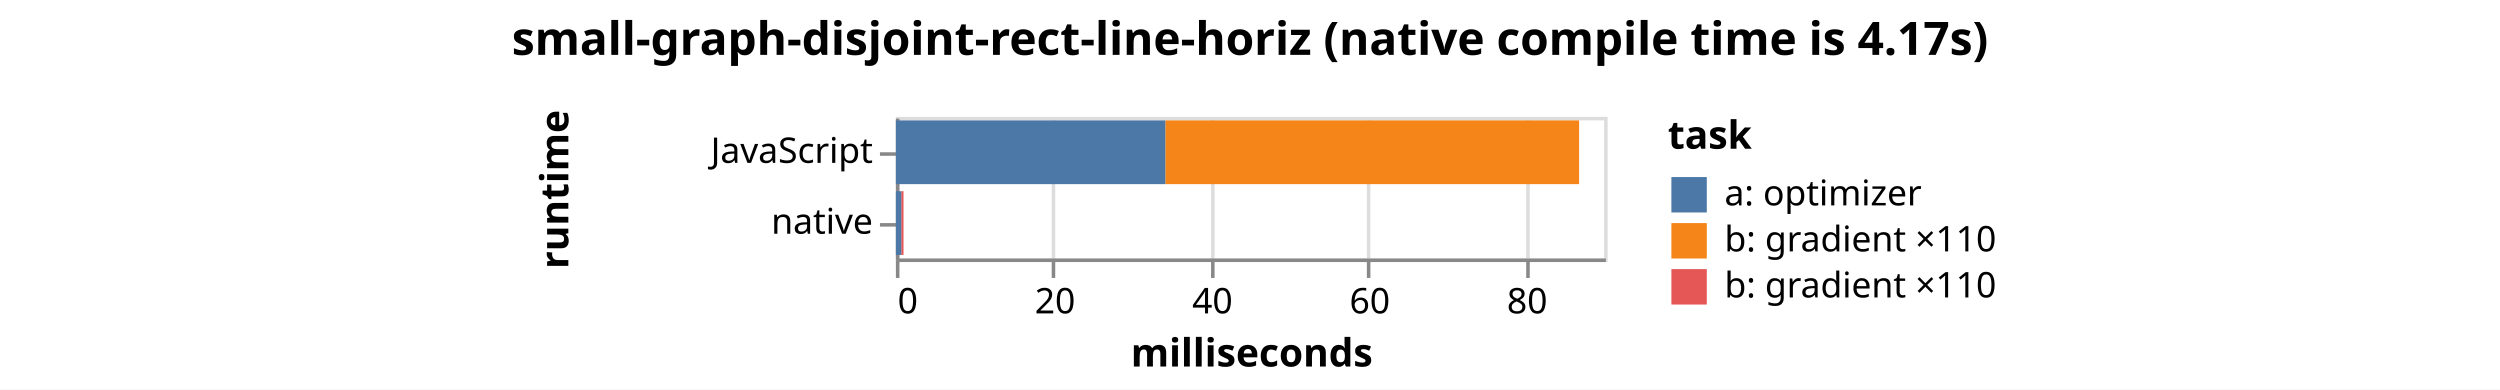
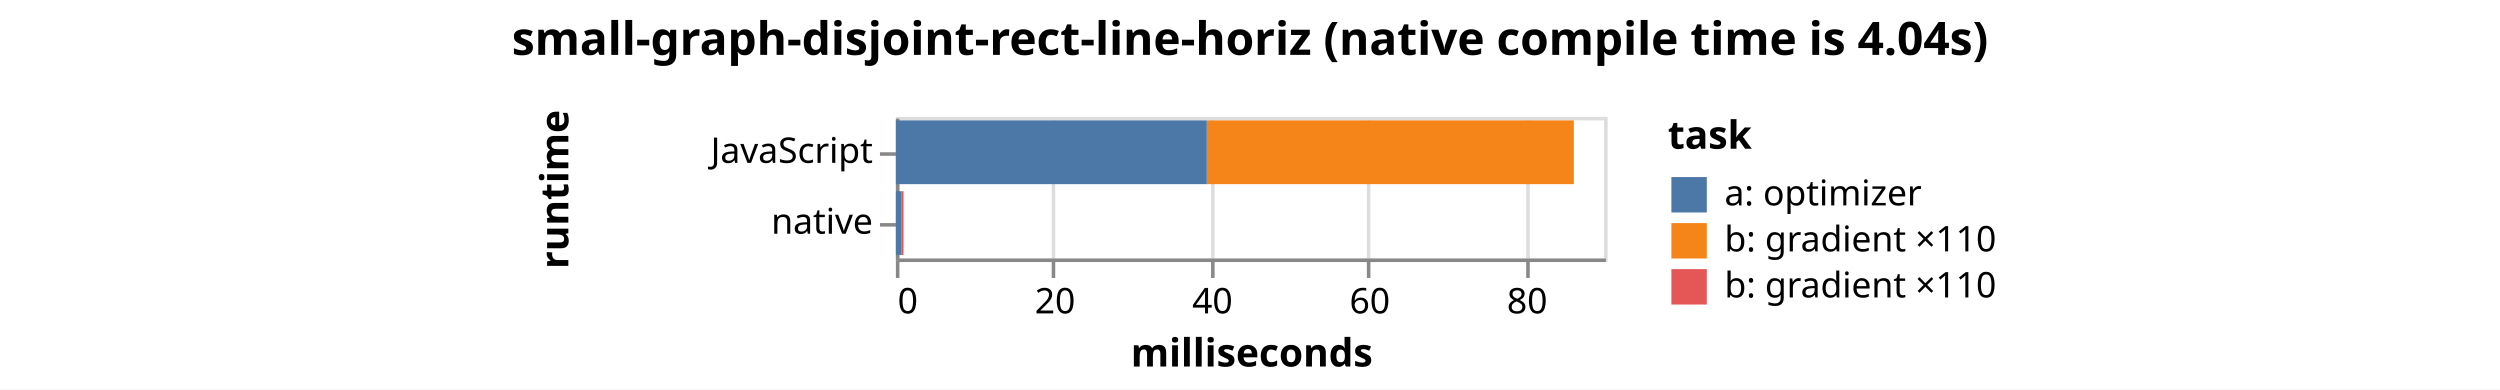
<svg xmlns="http://www.w3.org/2000/svg" version="1.1" class="marks" width="706" height="110" viewBox="0 0 706 110">
  <rect width="706" height="110" fill="white" />
  <g fill="none" stroke-miterlimit="10" transform="translate(253,33)">
    <g class="mark-group role-frame root" role="graphics-object" aria-roledescription="group mark container">
      <g transform="translate(0,0)">
        <path class="background" aria-hidden="true" d="M0.5,0.5h200v40h-200Z" stroke="#ddd" />
        <g>
          <g class="mark-group role-axis" aria-hidden="true">
            <g transform="translate(0.5,40.5)">
              <path class="background" aria-hidden="true" d="M0,0h0v0h0Z" pointer-events="none" />
              <g>
                <g class="mark-rule role-axis-grid" pointer-events="none">
                  <line transform="translate(0,0)" x2="0" y2="-40" stroke="#ddd" stroke-width="1" opacity="1" />
                  <line transform="translate(44,0)" x2="0" y2="-40" stroke="#ddd" stroke-width="1" opacity="1" />
                  <line transform="translate(89,0)" x2="0" y2="-40" stroke="#ddd" stroke-width="1" opacity="1" />
                  <line transform="translate(133,0)" x2="0" y2="-40" stroke="#ddd" stroke-width="1" opacity="1" />
                  <line transform="translate(178,0)" x2="0" y2="-40" stroke="#ddd" stroke-width="1" opacity="1" />
                </g>
              </g>
              <path class="foreground" aria-hidden="true" d="" pointer-events="none" display="none" />
            </g>
          </g>
          <g class="mark-group role-axis" role="graphics-symbol" aria-roledescription="axis" aria-label="X-axis titled 'milliseconds' for a linear scale with values from 0 to 90">
            <g transform="translate(0.5,40.5)">
              <path class="background" aria-hidden="true" d="M0,0h0v0h0Z" pointer-events="none" />
              <g>
                <g class="mark-rule role-axis-tick" pointer-events="none">
                  <line transform="translate(0,0)" x2="0" y2="5" stroke="#888" stroke-width="1" opacity="1" />
                  <line transform="translate(44,0)" x2="0" y2="5" stroke="#888" stroke-width="1" opacity="1" />
                  <line transform="translate(89,0)" x2="0" y2="5" stroke="#888" stroke-width="1" opacity="1" />
                  <line transform="translate(133,0)" x2="0" y2="5" stroke="#888" stroke-width="1" opacity="1" />
                  <line transform="translate(178,0)" x2="0" y2="5" stroke="#888" stroke-width="1" opacity="1" />
                </g>
                <g class="mark-text role-axis-label" pointer-events="none">
                  <text text-anchor="start" transform="translate(0,15)" font-family="sans-serif" font-size="10px" fill="#000" opacity="1">0</text>
                  <text text-anchor="middle" transform="translate(44.44444,15)" font-family="sans-serif" font-size="10px" fill="#000" opacity="1">20</text>
                  <text text-anchor="middle" transform="translate(88.88889,15)" font-family="sans-serif" font-size="10px" fill="#000" opacity="1">40</text>
                  <text text-anchor="middle" transform="translate(133.3333,15)" font-family="sans-serif" font-size="10px" fill="#000" opacity="1">60</text>
                  <text text-anchor="middle" transform="translate(177.7778,15)" font-family="sans-serif" font-size="10px" fill="#000" opacity="1">80</text>
                </g>
                <g class="mark-rule role-axis-domain" pointer-events="none">
                  <line transform="translate(0,0)" x2="200" y2="0" stroke="#888" stroke-width="1" opacity="1" />
                </g>
                <g class="mark-text role-axis-title" pointer-events="none">
                  <text text-anchor="middle" transform="translate(100,30)" font-family="sans-serif" font-size="11px" font-weight="bold" fill="#000" opacity="1">milliseconds</text>
                </g>
              </g>
              <path class="foreground" aria-hidden="true" d="" pointer-events="none" display="none" />
            </g>
          </g>
          <g class="mark-group role-axis" role="graphics-symbol" aria-roledescription="axis" aria-label="Y-axis titled 'runtime' for a discrete scale with 2 values: JavaScript, native">
            <g transform="translate(0.5,0.5)">
              <path class="background" aria-hidden="true" d="M0,0h0v0h0Z" pointer-events="none" />
              <g>
                <g class="mark-rule role-axis-tick" pointer-events="none">
                  <line transform="translate(0,10)" x2="-5" y2="0" stroke="#888" stroke-width="1" opacity="1" />
                  <line transform="translate(0,30)" x2="-5" y2="0" stroke="#888" stroke-width="1" opacity="1" />
                </g>
                <g class="mark-text role-axis-label" pointer-events="none">
                  <text text-anchor="end" transform="translate(-7,12.5)" font-family="sans-serif" font-size="10px" fill="#000" opacity="1">JavaScript</text>
                  <text text-anchor="end" transform="translate(-7,32.5)" font-family="sans-serif" font-size="10px" fill="#000" opacity="1">native</text>
                </g>
                <g class="mark-rule role-axis-domain" pointer-events="none">
                  <line transform="translate(0,0)" x2="0" y2="40" stroke="#888" stroke-width="1" opacity="1" />
                </g>
                <g class="mark-text role-axis-title" pointer-events="none">
                  <text text-anchor="middle" transform="translate(-91,20) rotate(-90) translate(0,-2)" font-family="sans-serif" font-size="11px" font-weight="bold" fill="#000" opacity="1">runtime</text>
                </g>
              </g>
              <path class="foreground" aria-hidden="true" d="" pointer-events="none" display="none" />
            </g>
          </g>
          <g class="mark-rect role-mark marks" role="graphics-object" aria-roledescription="rect mark container">
-             <path aria-label="milliseconds: 52.584417; runtime: JavaScript; task: b: gradient  ×110" role="graphics-symbol" aria-roledescription="bar" d="M76.083,1h116.854v18h-116.854Z" fill="#f58518" />
-             <path aria-label="milliseconds: 34.2375; runtime: JavaScript; task: a: optimizer" role="graphics-symbol" aria-roledescription="bar" d="M0,1h76.083v18h-76.083Z" fill="#4c78a8" />
-             <path aria-label="milliseconds: 0.288125; runtime: native; task: b: gradient ×110" role="graphics-symbol" aria-roledescription="bar" d="M1.509,21h0.64v18h-0.64Z" fill="#e45756" />
-             <path aria-label="milliseconds: 0.679041; runtime: native; task: a: optimizer" role="graphics-symbol" aria-roledescription="bar" d="M0,21h1.509v18h-1.509Z" fill="#4c78a8" />
+             <path aria-label="milliseconds: 46.645333; runtime: JavaScript; task: b: gradient  ×110" role="graphics-symbol" aria-roledescription="bar" d="M87.799,1h103.656v18h-103.656Z" fill="#f58518" />
+             <path aria-label="milliseconds: 39.509584; runtime: JavaScript; task: a: optimizer" role="graphics-symbol" aria-roledescription="bar" d="M0,1h87.799v18h-87.799Z" fill="#4c78a8" />
+             <path aria-label="milliseconds: 0.287541; runtime: native; task: b: gradient ×110" role="graphics-symbol" aria-roledescription="bar" d="M1.509,21h0.639v18h-0.639Z" fill="#e45756" />
+             <path aria-label="milliseconds: 0.679209; runtime: native; task: a: optimizer" role="graphics-symbol" aria-roledescription="bar" d="M0,21h1.509v18h-1.509Z" fill="#4c78a8" />
          </g>
          <g class="mark-group role-legend" role="graphics-symbol" aria-roledescription="legend" aria-label="Symbol legend titled 'task' for fill color with 3 values: a: optimizer, b: gradient  ×110, b: gradient ×110">
            <g transform="translate(218,0)">
              <path class="background" aria-hidden="true" d="M0,0h152v53h-152Z" pointer-events="none" />
              <g>
                <g class="mark-group role-legend-entry">
                  <g transform="translate(0,16)">
                    <path class="background" aria-hidden="true" d="M0,0h0v0h0Z" pointer-events="none" />
                    <g>
                      <g class="mark-group role-scope" role="graphics-object" aria-roledescription="group mark container">
                        <g transform="translate(0,0)">
                          <path class="background" aria-hidden="true" d="M0,0h152v11h-152Z" pointer-events="none" opacity="1" />
                          <g>
                            <g class="mark-symbol role-legend-symbol" pointer-events="none">
                              <path transform="translate(6,6)" d="M-5,-5h10v10h-10Z" fill="#4c78a8" stroke-width="1.5" opacity="1" />
                            </g>
                            <g class="mark-text role-legend-label" pointer-events="none">
                              <text text-anchor="start" transform="translate(16,9)" font-family="sans-serif" font-size="10px" fill="#000" opacity="1">a: optimizer</text>
                            </g>
                          </g>
                          <path class="foreground" aria-hidden="true" d="" pointer-events="none" display="none" />
                        </g>
                        <g transform="translate(0,13)">
                          <path class="background" aria-hidden="true" d="M0,0h152v11h-152Z" pointer-events="none" opacity="1" />
                          <g>
                            <g class="mark-symbol role-legend-symbol" pointer-events="none">
                              <path transform="translate(6,6)" d="M-5,-5h10v10h-10Z" fill="#f58518" stroke-width="1.5" opacity="1" />
                            </g>
                            <g class="mark-text role-legend-label" pointer-events="none">
                              <text text-anchor="start" transform="translate(16,9)" font-family="sans-serif" font-size="10px" fill="#000" opacity="1">b: gradient  ×110</text>
                            </g>
                          </g>
                          <path class="foreground" aria-hidden="true" d="" pointer-events="none" display="none" />
                        </g>
                        <g transform="translate(0,26)">
                          <path class="background" aria-hidden="true" d="M0,0h152v11h-152Z" pointer-events="none" opacity="1" />
                          <g>
                            <g class="mark-symbol role-legend-symbol" pointer-events="none">
                              <path transform="translate(6,6)" d="M-5,-5h10v10h-10Z" fill="#e45756" stroke-width="1.5" opacity="1" />
                            </g>
                            <g class="mark-text role-legend-label" pointer-events="none">
                              <text text-anchor="start" transform="translate(16,9)" font-family="sans-serif" font-size="10px" fill="#000" opacity="1">b: gradient ×110</text>
                            </g>
                          </g>
                          <path class="foreground" aria-hidden="true" d="" pointer-events="none" display="none" />
                        </g>
                      </g>
                    </g>
                    <path class="foreground" aria-hidden="true" d="" pointer-events="none" display="none" />
                  </g>
                </g>
                <g class="mark-text role-legend-title" pointer-events="none">
                  <text text-anchor="start" transform="translate(0,9)" font-family="sans-serif" font-size="11px" font-weight="bold" fill="#000" opacity="1">task</text>
                </g>
              </g>
              <path class="foreground" aria-hidden="true" d="" pointer-events="none" display="none" />
            </g>
          </g>
          <g class="mark-group role-title">
            <g transform="translate(100,-27.5)">
              <path class="background" aria-hidden="true" d="M0,0h0v0h0Z" pointer-events="none" />
              <g>
-                 <g class="mark-text role-title-text" role="graphics-symbol" aria-roledescription="title" aria-label="Title text 'small-graph-disjoint-rect-line-horiz (native compile time is 4.17s)'" pointer-events="none">
-                   <text text-anchor="middle" transform="translate(0,10)" font-family="sans-serif" font-size="13px" font-weight="bold" fill="#000" opacity="1">small-graph-disjoint-rect-line-horiz (native compile time is 4.17s)</text>
+                 <g class="mark-text role-title-text" role="graphics-symbol" aria-roledescription="title" aria-label="Title text 'small-graph-disjoint-rect-line-horiz (native compile time is 4.04s)'" pointer-events="none">
+                   <text text-anchor="middle" transform="translate(0,10)" font-family="sans-serif" font-size="13px" font-weight="bold" fill="#000" opacity="1">small-graph-disjoint-rect-line-horiz (native compile time is 4.04s)</text>
                </g>
              </g>
              <path class="foreground" aria-hidden="true" d="" pointer-events="none" display="none" />
            </g>
          </g>
        </g>
        <path class="foreground" aria-hidden="true" d="" display="none" />
      </g>
    </g>
  </g>
</svg>
